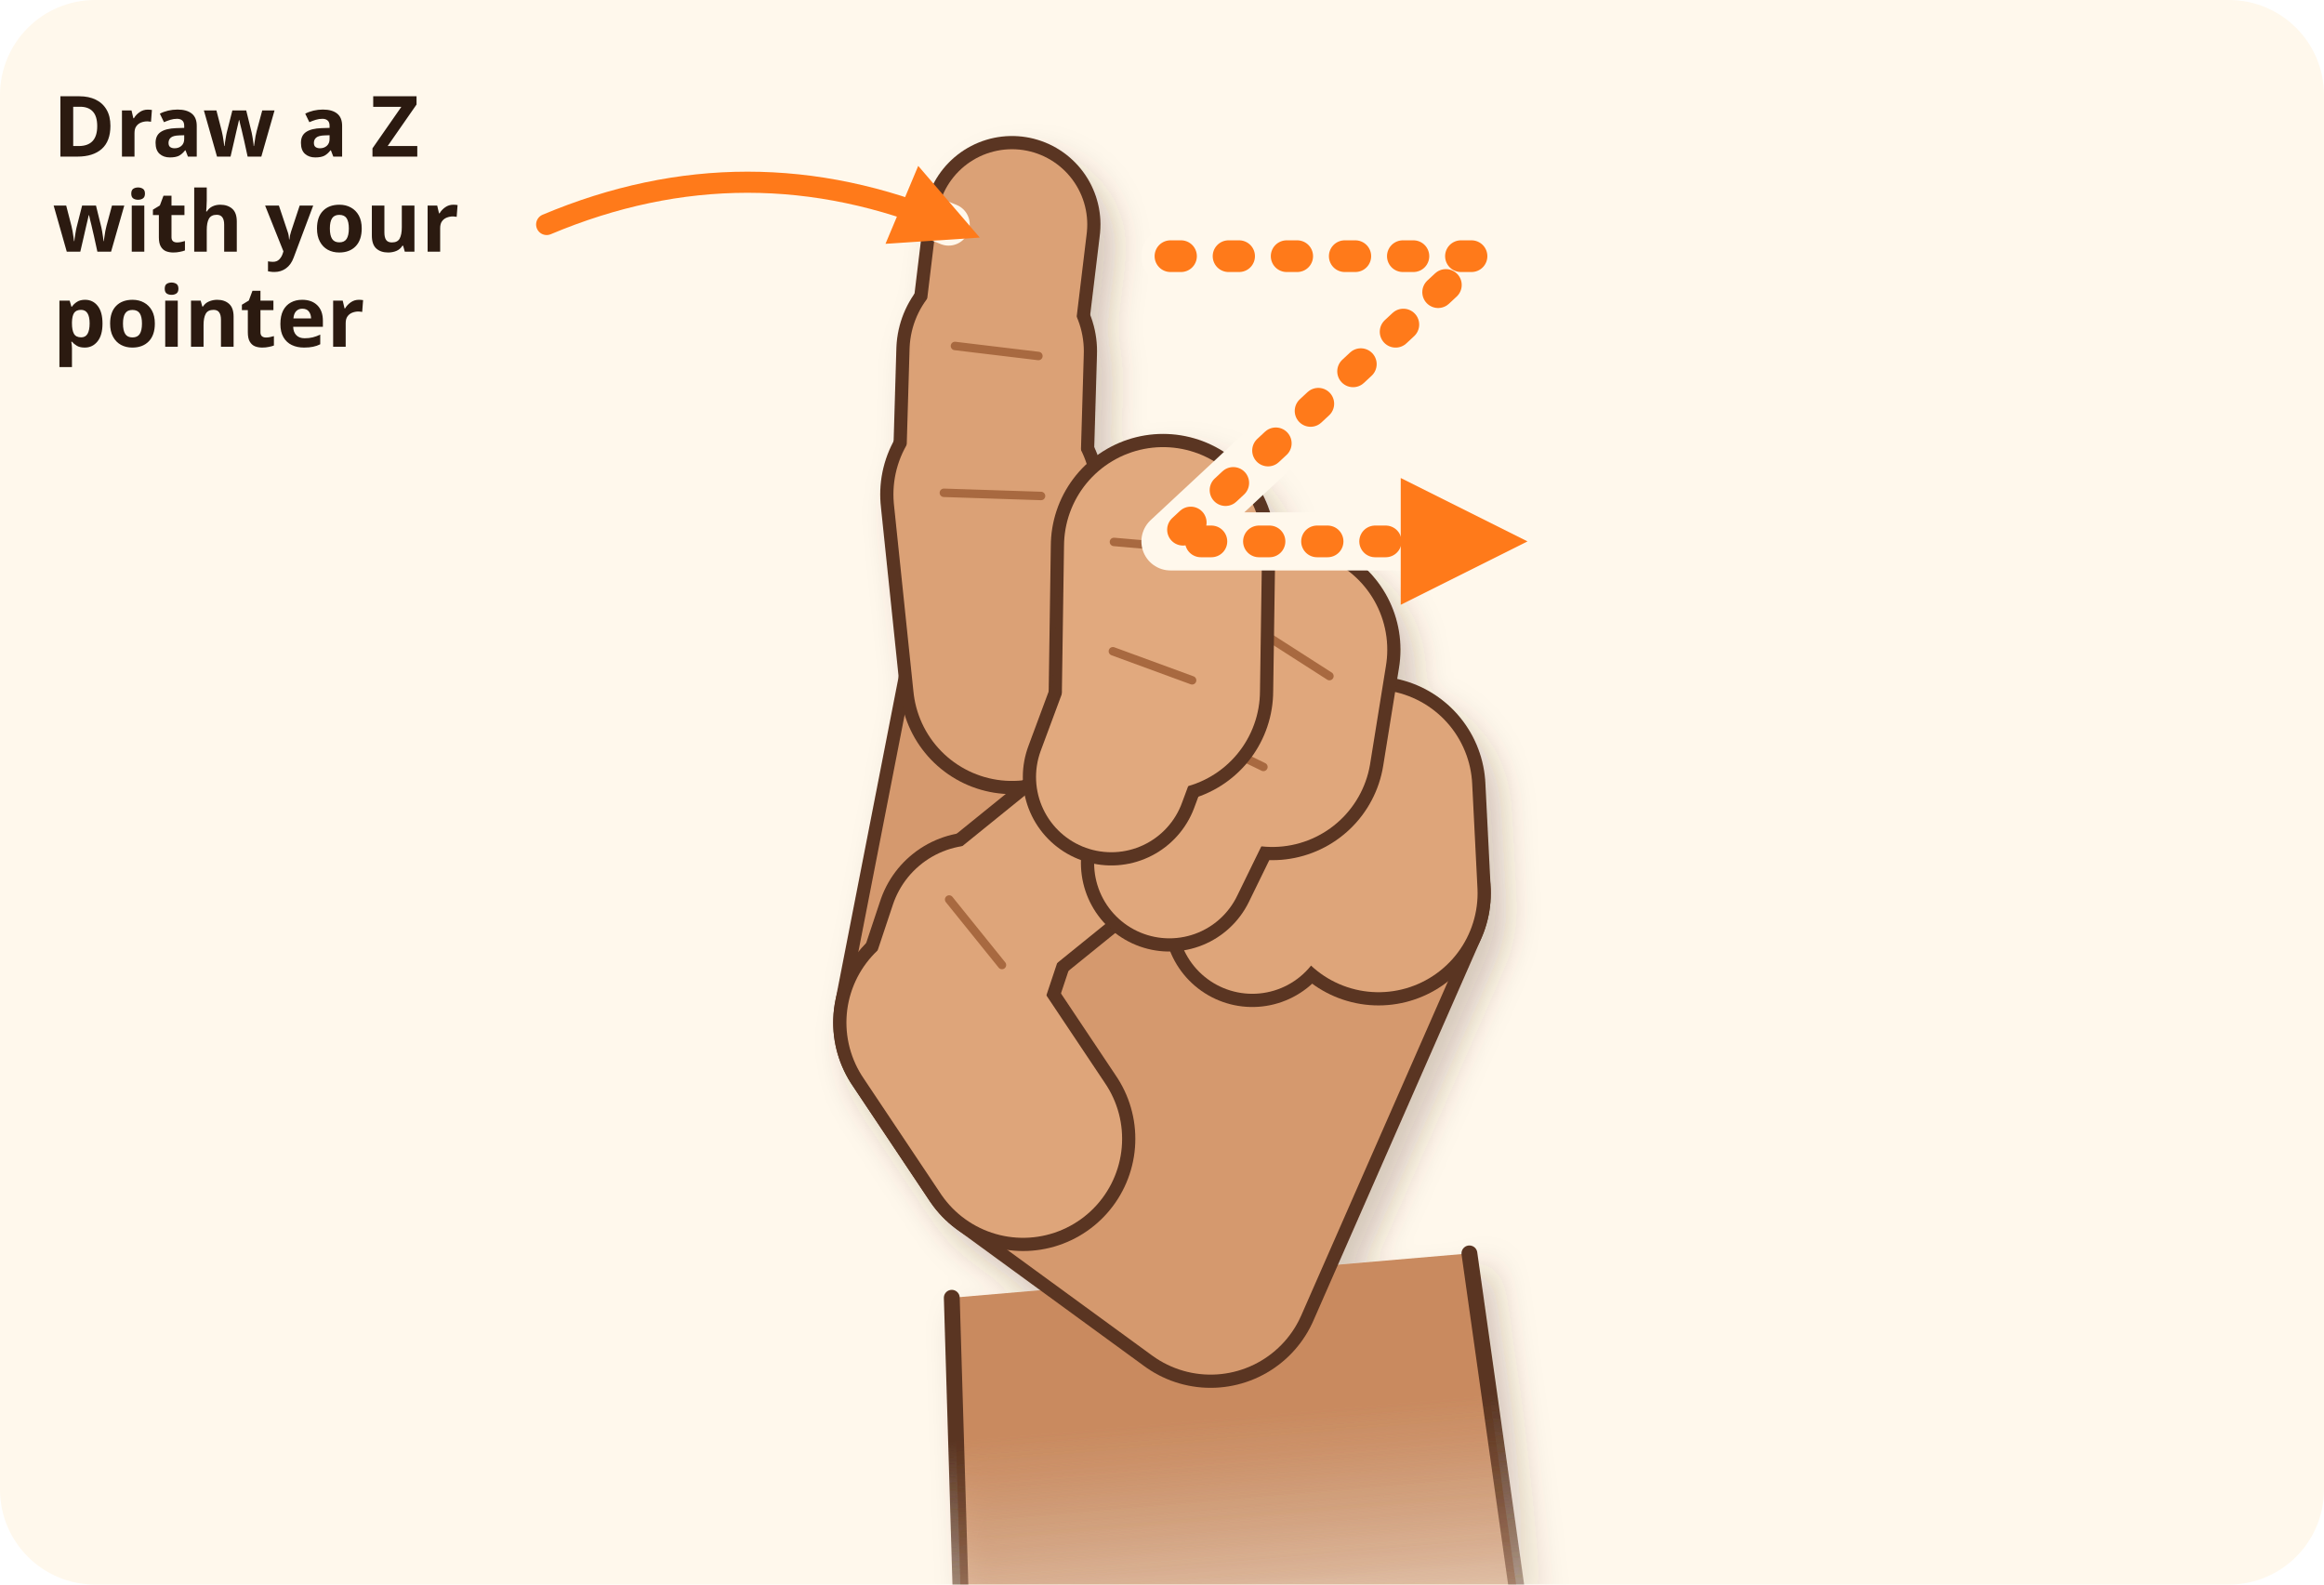
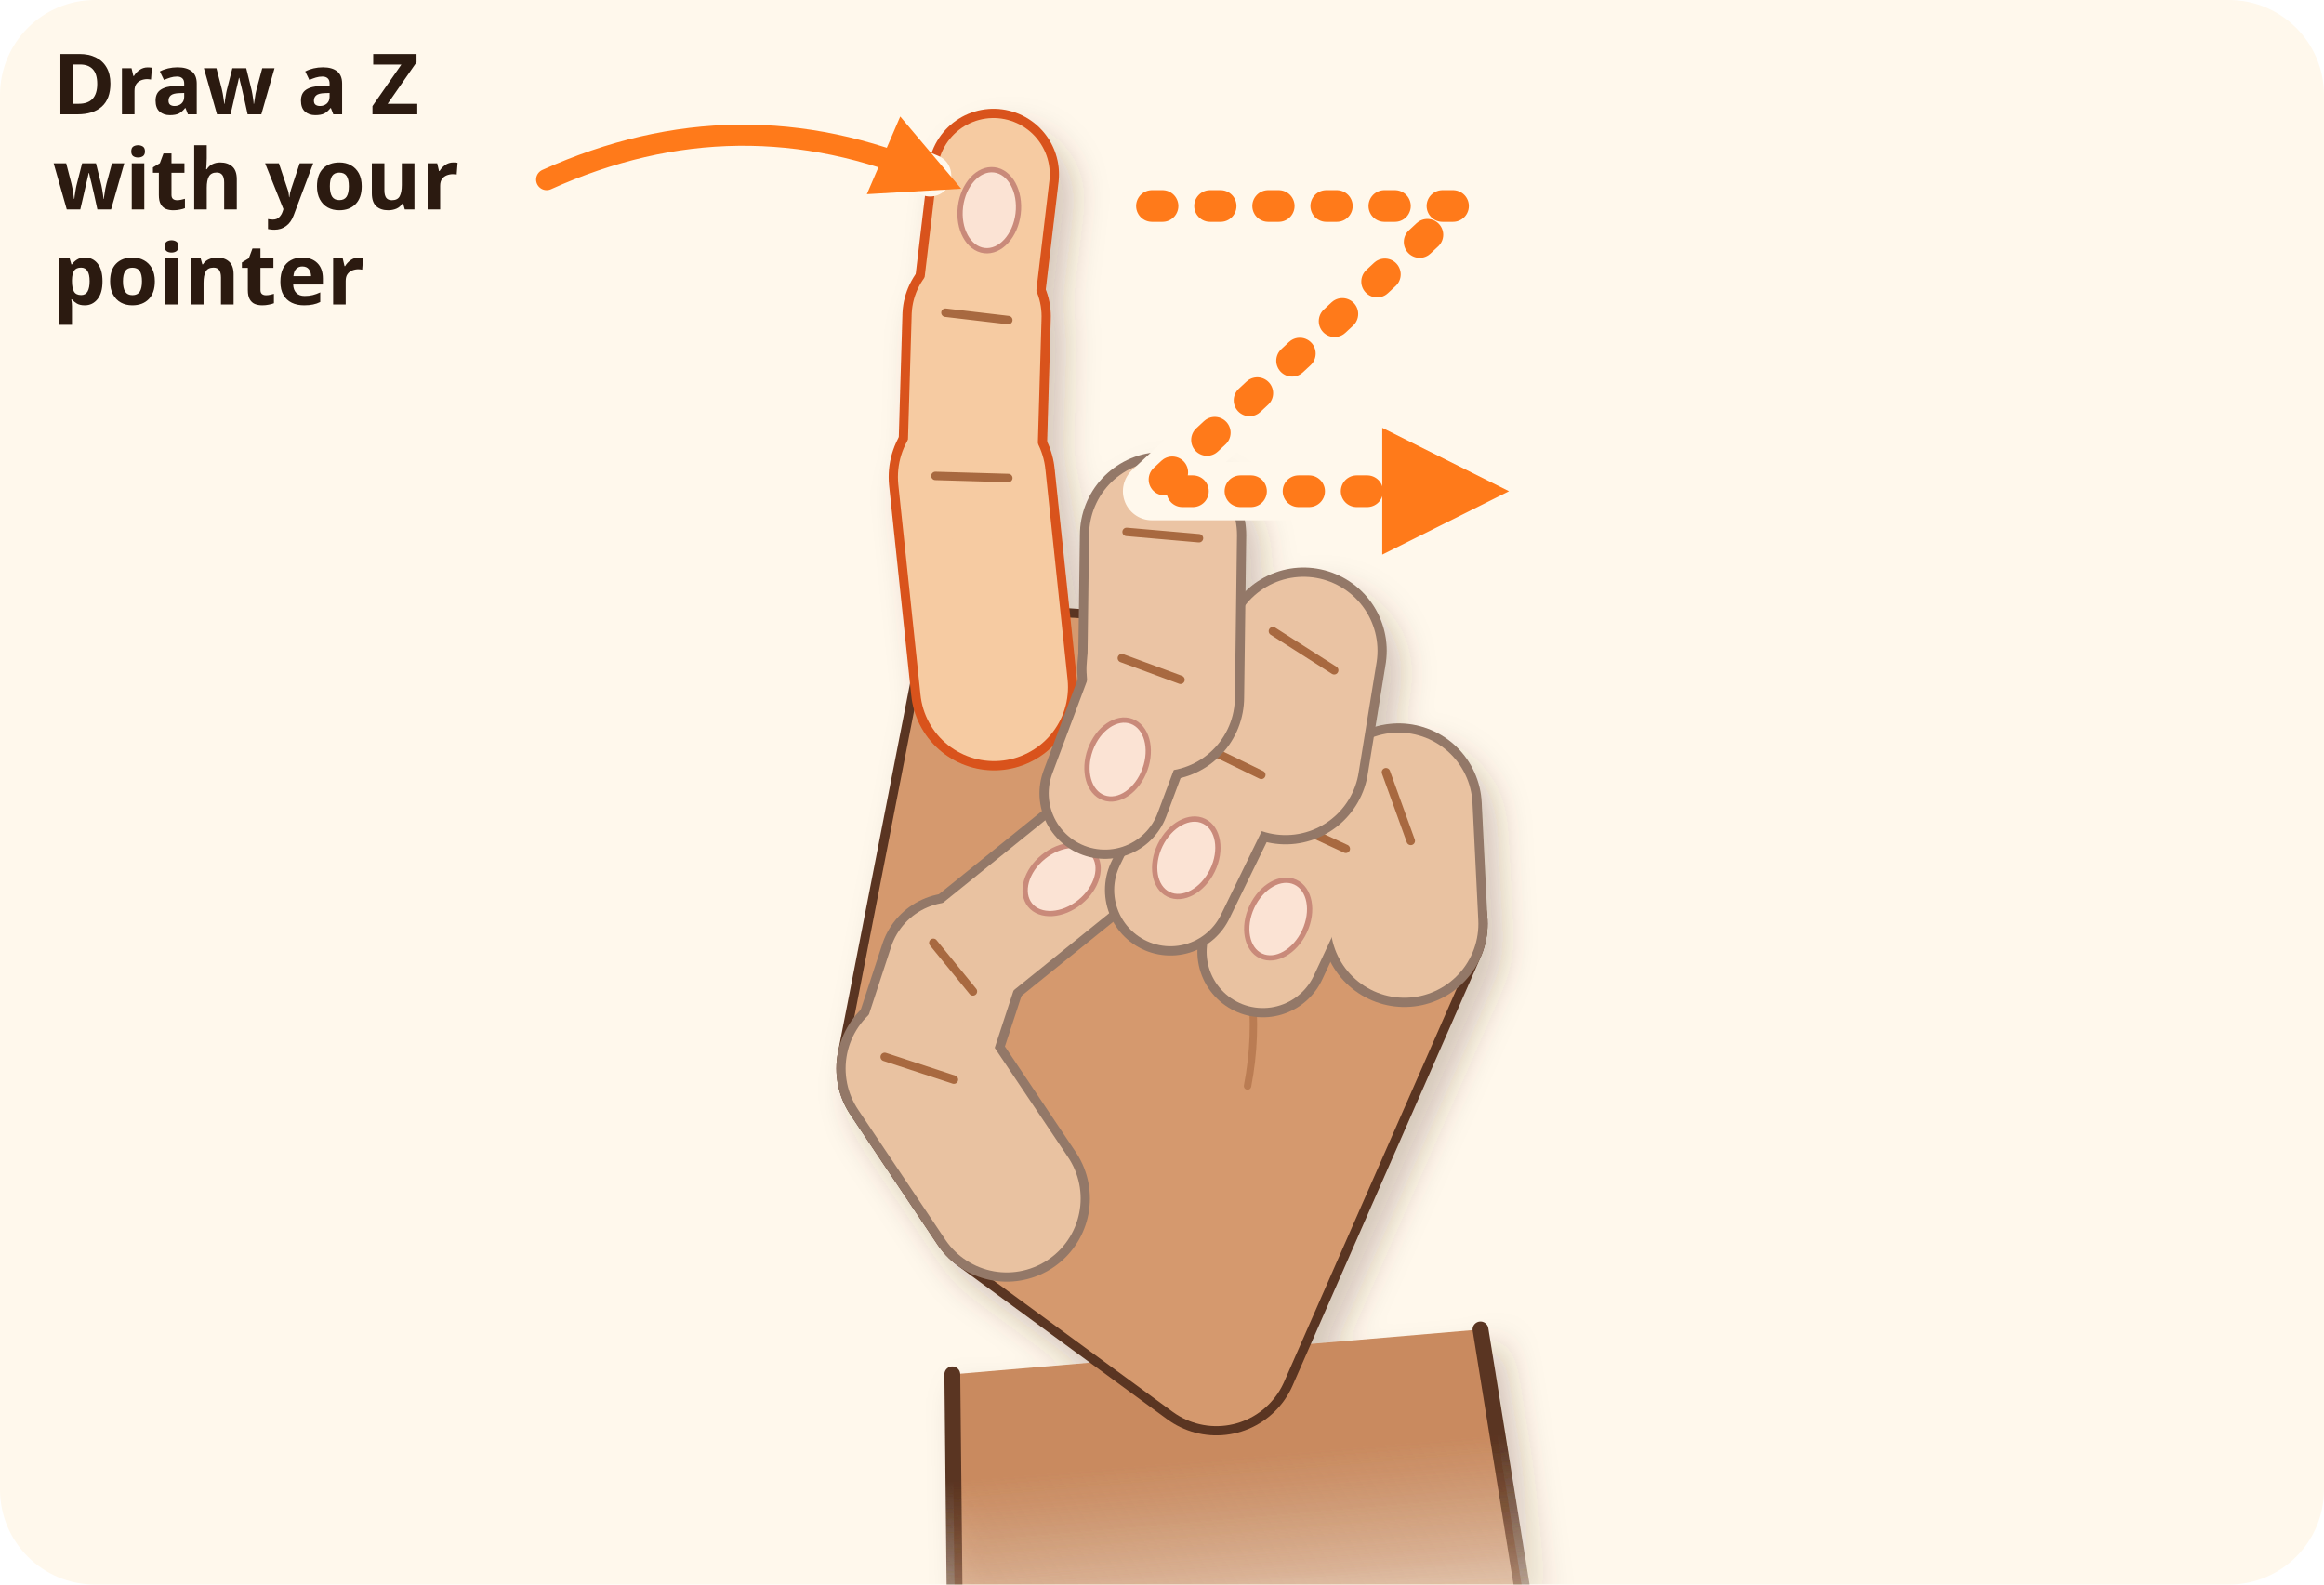
<svg xmlns="http://www.w3.org/2000/svg" viewBox="0 0 440 300" width="440" height="300" role="img">
  <defs>
    <marker id="head" viewBox="0 0 10 10" refX="6" refY="5" markerWidth="4" markerHeight="4" orient="auto">
      <path d="M0,0 L10,5 L0,10 z" fill="#ff7a1a" />
    </marker>
    <filter id="shadow" filterUnits="userSpaceOnUse" x="0" y="0" width="440" height="300">
      <feDropShadow dx="3" dy="4" stdDeviation="3" flood-color="#5a3420" flood-opacity="0.25" />
    </filter>
    <clipPath id="card">
      <rect width="440" height="300" rx="18" />
    </clipPath>
  </defs>
  <rect width="440" height="300" rx="18" fill="#fff8ec" />
  <g clip-path="url(#card)">
    <g stroke-linecap="round" stroke-linejoin="round" filter="url(#shadow)">
      <defs>
-         <linearGradient id="arm" gradientUnits="userSpaceOnUse" x1="229.2" y1="241.5" x2="236.9" y2="331.2">
+         <linearGradient id="arm" gradientUnits="userSpaceOnUse" x1="230.3" y1="256.0" x2="236.0" y2="322.9">
          <stop offset="0.3" stop-color="#c98a5f" />
          <stop offset="1" stop-color="#c98a5f" stop-opacity="0" />
        </linearGradient>
-         <linearGradient id="arm-edge" gradientUnits="userSpaceOnUse" x1="229.2" y1="241.5" x2="236.9" y2="331.2">
+         <linearGradient id="arm-edge" gradientUnits="userSpaceOnUse" x1="230.3" y1="256.0" x2="236.0" y2="322.9">
          <stop offset="0.3" stop-color="#5a3420" />
          <stop offset="1" stop-color="#5a3420" stop-opacity="0" />
        </linearGradient>
      </defs>
-       <polygon points="180.2,245.7 182.9,335.8 290.8,326.6 278.2,237.3" fill="url(#arm)" />
-       <polyline points="180.2,245.7 182.9,335.8" fill="none" stroke="url(#arm-edge)" stroke-width="3" />
-       <polyline points="278.2,237.3 290.8,326.6" fill="none" stroke="url(#arm-edge)" stroke-width="3" />
-       <polygon points="229.2,241.5 193.7,215.6 179.0,193.6 191.6,129.1 219.8,130.8 240.9,141.6 261.0,169.1" fill="#d5996e" stroke="#5a3420" stroke-width="42.5" />
-       <polygon points="229.2,241.5 193.7,215.6 179.0,193.6 191.6,129.1 219.8,130.8 240.9,141.6 261.0,169.1" fill="#d5996e" stroke="#d5996e" stroke-width="37.5" />
-       <line x1="191.6" y1="129.1" x2="187.9" y2="93.6" stroke="#5a3420" stroke-width="42.5" />
-       <line x1="187.9" y1="93.6" x2="188.7" y2="66.5" stroke="#5a3420" stroke-width="38.0" />
-       <line x1="188.7" y1="66.5" x2="191.6" y2="42.5" stroke="#5a3420" stroke-width="33.5" />
-       <line x1="191.6" y1="129.1" x2="187.9" y2="93.6" stroke="#dba176" stroke-width="37.5" />
-       <line x1="187.9" y1="93.6" x2="188.7" y2="66.5" stroke="#dba176" stroke-width="33.0" />
-       <line x1="188.7" y1="66.5" x2="191.6" y2="42.5" stroke="#dba176" stroke-width="28.5" />
-       <line x1="197.1" y1="93.9" x2="178.7" y2="93.3" stroke="#a8693f" stroke-width="1.6" />
-       <line x1="196.6" y1="67.4" x2="180.8" y2="65.5" stroke="#a8693f" stroke-width="1.6" />
-       <line x1="261.0" y1="169.1" x2="260.0" y2="149.3" stroke="#5a3420" stroke-width="42.5" />
-       <line x1="260.0" y1="149.3" x2="246.3" y2="154.3" stroke="#5a3420" stroke-width="38.0" />
-       <line x1="246.3" y1="154.3" x2="237.1" y2="173.9" stroke="#5a3420" stroke-width="33.5" />
-       <line x1="261.0" y1="169.1" x2="260.0" y2="149.3" stroke="#dea57a" stroke-width="37.5" />
-       <line x1="260.0" y1="149.3" x2="246.3" y2="154.3" stroke="#dea57a" stroke-width="33.0" />
-       <line x1="246.3" y1="154.3" x2="237.1" y2="173.9" stroke="#dea57a" stroke-width="28.5" />
-       <line x1="239.0" y1="150.9" x2="253.5" y2="157.6" stroke="#a8693f" stroke-width="1.6" />
-       <line x1="193.7" y1="215.6" x2="179.0" y2="193.6" stroke="#5a3420" stroke-width="42.5" />
-       <line x1="179.0" y1="193.6" x2="184.7" y2="176.5" stroke="#5a3420" stroke-width="38.0" />
-       <line x1="184.7" y1="176.5" x2="207.8" y2="157.8" stroke="#5a3420" stroke-width="33.5" />
-       <line x1="193.7" y1="215.6" x2="179.0" y2="193.6" stroke="#dea57a" stroke-width="37.5" />
-       <line x1="179.0" y1="193.6" x2="184.7" y2="176.5" stroke="#dea57a" stroke-width="33.0" />
-       <line x1="184.7" y1="176.5" x2="207.8" y2="157.8" stroke="#dea57a" stroke-width="28.5" />
-       <line x1="189.7" y1="182.7" x2="179.7" y2="170.3" stroke="#a8693f" stroke-width="1.6" />
-       <line x1="240.9" y1="141.6" x2="243.9" y2="123.0" stroke="#5a3420" stroke-width="42.5" />
-       <line x1="243.9" y1="123.0" x2="232.0" y2="141.7" stroke="#5a3420" stroke-width="38.0" />
-       <line x1="232.0" y1="141.7" x2="221.4" y2="163.4" stroke="#5a3420" stroke-width="33.5" />
-       <line x1="240.9" y1="141.6" x2="243.9" y2="123.0" stroke="#e0a77c" stroke-width="37.5" />
-       <line x1="243.9" y1="123.0" x2="232.0" y2="141.7" stroke="#e0a77c" stroke-width="33.0" />
-       <line x1="232.0" y1="141.7" x2="221.4" y2="163.4" stroke="#e0a77c" stroke-width="28.5" />
-       <line x1="236.1" y1="118.0" x2="251.7" y2="128.0" stroke="#a8693f" stroke-width="1.6" />
-       <line x1="224.8" y1="138.2" x2="239.2" y2="145.2" stroke="#a8693f" stroke-width="1.6" />
-       <line x1="219.8" y1="130.8" x2="220.2" y2="103.4" stroke="#5a3420" stroke-width="42.5" />
-       <line x1="220.2" y1="103.4" x2="218.2" y2="126.1" stroke="#5a3420" stroke-width="38.0" />
-       <line x1="218.2" y1="126.1" x2="210.4" y2="147.1" stroke="#5a3420" stroke-width="33.5" />
-       <line x1="219.8" y1="130.8" x2="220.2" y2="103.4" stroke="#e1a97e" stroke-width="37.5" />
-       <line x1="220.2" y1="103.4" x2="218.2" y2="126.1" stroke="#e1a97e" stroke-width="33.0" />
-       <line x1="218.2" y1="126.1" x2="210.4" y2="147.1" stroke="#e1a97e" stroke-width="28.5" />
-       <line x1="210.9" y1="102.6" x2="229.4" y2="104.2" stroke="#a8693f" stroke-width="1.6" />
-       <line x1="210.7" y1="123.3" x2="225.7" y2="128.8" stroke="#a8693f" stroke-width="1.6" />
+       <polygon points="180.3,260.2 181.0,327.6 291.0,318.2 280.3,251.7" fill="url(#arm)" />
+       <polyline points="180.3,260.2 181.0,327.6" fill="none" stroke="url(#arm-edge)" stroke-width="3" />
+       <polyline points="280.3,251.7 291.0,318.2" fill="none" stroke="url(#arm-edge)" stroke-width="3" />
+       <polygon points="230.3,256.0 190.6,226.9 174.1,202.3 188.2,130.1 219.8,132.0 243.4,144.1 265.9,174.9" fill="#d5996e" stroke="#5a3420" stroke-width="31.5" />
+       <polygon points="230.3,256.0 190.6,226.9 174.1,202.3 188.2,130.1 219.8,132.0 243.4,144.1 265.9,174.9" fill="#d5996e" stroke="#d5996e" stroke-width="28.0" />
+       <path d="M 204.0,131.0 Q 243.4,168.3 236.2,205.6" fill="none" stroke="#a8693f" stroke-width="1.4" opacity="0.6" />
+       <line x1="188.2" y1="130.1" x2="184.0" y2="90.3" stroke="#d9531a" stroke-width="31.5" />
+       <line x1="184.0" y1="90.3" x2="184.9" y2="59.9" stroke="#d9531a" stroke-width="28.1" />
+       <line x1="184.9" y1="59.9" x2="188.1" y2="33.0" stroke="#d9531a" stroke-width="24.8" />
+       <line x1="188.2" y1="130.1" x2="184.0" y2="90.3" stroke="#f6cba2" stroke-width="28.0" />
+       <line x1="184.0" y1="90.3" x2="184.9" y2="59.9" stroke="#f6cba2" stroke-width="24.6" />
+       <line x1="184.9" y1="59.9" x2="188.1" y2="33.0" stroke="#f6cba2" stroke-width="21.3" />
+       <ellipse cx="187.3" cy="39.8" rx="7.7" ry="5.5" transform="rotate(-83 187.3 39.8)" fill="#fbe3d4" stroke="#c98a7a" stroke-width="1" />
+       <line x1="190.9" y1="90.5" x2="177.1" y2="90.1" stroke="#a8693f" stroke-width="1.6" />
+       <line x1="190.9" y1="60.6" x2="179.0" y2="59.2" stroke="#a8693f" stroke-width="1.6" />
+       <line x1="265.9" y1="174.9" x2="264.8" y2="152.7" stroke="#937867" stroke-width="31.5" />
+       <line x1="264.8" y1="152.7" x2="249.4" y2="158.2" stroke="#937867" stroke-width="28.1" />
+       <line x1="249.4" y1="158.2" x2="239.1" y2="180.2" stroke="#937867" stroke-width="24.8" />
+       <line x1="265.9" y1="174.9" x2="264.8" y2="152.7" stroke="#e9c2a1" stroke-width="28.0" />
+       <line x1="264.8" y1="152.7" x2="249.4" y2="158.2" stroke="#e9c2a1" stroke-width="24.6" />
+       <line x1="249.4" y1="158.2" x2="239.1" y2="180.2" stroke="#e9c2a1" stroke-width="21.3" />
+       <ellipse cx="242.0" cy="174.0" rx="7.7" ry="5.5" transform="rotate(115 242.0 174.0)" fill="#fbe3d4" stroke="#c98a7a" stroke-width="1" />
+       <line x1="262.4" y1="146.2" x2="267.1" y2="159.2" stroke="#a8693f" stroke-width="1.6" />
+       <line x1="244.0" y1="155.7" x2="254.8" y2="160.7" stroke="#a8693f" stroke-width="1.6" />
+       <line x1="190.6" y1="226.9" x2="174.1" y2="202.3" stroke="#937867" stroke-width="31.5" />
+       <line x1="174.1" y1="202.3" x2="180.4" y2="183.1" stroke="#937867" stroke-width="28.1" />
+       <line x1="180.4" y1="183.1" x2="206.3" y2="162.2" stroke="#937867" stroke-width="24.8" />
+       <line x1="190.6" y1="226.9" x2="174.1" y2="202.3" stroke="#e9c2a1" stroke-width="28.0" />
+       <line x1="174.1" y1="202.3" x2="180.4" y2="183.1" stroke="#e9c2a1" stroke-width="24.6" />
+       <line x1="180.4" y1="183.1" x2="206.3" y2="162.2" stroke="#e9c2a1" stroke-width="21.3" />
+       <ellipse cx="201.0" cy="166.5" rx="7.7" ry="5.5" transform="rotate(-39 201.0 166.5)" fill="#fbe3d4" stroke="#c98a7a" stroke-width="1" />
+       <line x1="180.6" y1="204.4" x2="167.5" y2="200.1" stroke="#a8693f" stroke-width="1.6" />
+       <line x1="184.2" y1="187.7" x2="176.7" y2="178.5" stroke="#a8693f" stroke-width="1.6" />
+       <line x1="243.4" y1="144.1" x2="246.8" y2="123.2" stroke="#937867" stroke-width="31.5" />
+       <line x1="246.8" y1="123.2" x2="233.5" y2="144.1" stroke="#937867" stroke-width="28.1" />
+       <line x1="233.5" y1="144.1" x2="221.6" y2="168.5" stroke="#937867" stroke-width="24.8" />
+       <line x1="243.4" y1="144.1" x2="246.8" y2="123.2" stroke="#eac3a3" stroke-width="28.0" />
+       <line x1="246.8" y1="123.2" x2="233.5" y2="144.1" stroke="#eac3a3" stroke-width="24.6" />
+       <line x1="233.5" y1="144.1" x2="221.6" y2="168.5" stroke="#eac3a3" stroke-width="21.3" />
+       <ellipse cx="224.6" cy="162.4" rx="7.7" ry="5.5" transform="rotate(116 224.6 162.4)" fill="#fbe3d4" stroke="#c98a7a" stroke-width="1" />
+       <line x1="241.0" y1="119.5" x2="252.6" y2="126.9" stroke="#a8693f" stroke-width="1.6" />
+       <line x1="228.1" y1="141.5" x2="238.8" y2="146.7" stroke="#a8693f" stroke-width="1.6" />
+       <line x1="219.8" y1="132.0" x2="220.2" y2="101.3" stroke="#937867" stroke-width="31.5" />
+       <line x1="220.2" y1="101.3" x2="218.0" y2="126.7" stroke="#937867" stroke-width="28.1" />
+       <line x1="218.0" y1="126.7" x2="209.2" y2="150.2" stroke="#937867" stroke-width="24.8" />
+       <line x1="219.8" y1="132.0" x2="220.2" y2="101.3" stroke="#ebc4a4" stroke-width="28.0" />
+       <line x1="220.2" y1="101.3" x2="218.0" y2="126.7" stroke="#ebc4a4" stroke-width="24.6" />
+       <line x1="218.0" y1="126.7" x2="209.2" y2="150.2" stroke="#ebc4a4" stroke-width="21.3" />
+       <ellipse cx="211.6" cy="143.8" rx="7.7" ry="5.5" transform="rotate(110 211.6 143.8)" fill="#fbe3d4" stroke="#c98a7a" stroke-width="1" />
+       <line x1="213.3" y1="100.7" x2="227.0" y2="101.9" stroke="#a8693f" stroke-width="1.6" />
+       <line x1="212.4" y1="124.6" x2="223.5" y2="128.7" stroke="#a8693f" stroke-width="1.6" />
    </g>
    <text text-anchor="start" dominant-baseline="middle" font-family="system-ui, sans-serif" font-size="16" font-weight="700" fill="#2b1a10" stroke="#fff8ec" stroke-width="4" paint-order="stroke">
-       <tspan x="10" y="24">Draw a Z</tspan>
-       <tspan x="10" y="42">with your</tspan>
-       <tspan x="10" y="60">pointer</tspan>
+       <tspan x="10" y="16">Draw a Z</tspan>
+       <tspan x="10" y="34">with your</tspan>
+       <tspan x="10" y="52">pointer</tspan>
    </text>
-     <path d="M 103.5,42.5 Q 141.5,26.5 179.6,42.5" fill="none" stroke="#fff8ec" stroke-width="8" stroke-linecap="round" />
-     <path d="M 103.5,42.5 Q 141.5,26.5 179.6,42.5" fill="none" stroke="#ff7a1a" stroke-width="4" stroke-linecap="round" marker-end="url(#head)" />
-     <path d="M 221.6,48.5 L 279.6,48.5 L 221.6,102.5 L 279.6,102.5" fill="none" stroke="#fff8ec" stroke-width="11" stroke-linecap="round" stroke-linejoin="round" />
-     <path d="M 221.6,48.5 L 279.6,48.5 L 221.6,102.5 L 279.6,102.5" fill="none" stroke="#ff7a1a" stroke-width="6" stroke-linecap="round" stroke-linejoin="round" stroke-dasharray="2 9" marker-end="url(#head)" />
+     <path d="M 103.5,34.0 Q 139.8,17.6 176.1,33.2" fill="none" stroke="#fff8ec" stroke-width="8" stroke-linecap="round" />
+     <path d="M 103.5,34.0 Q 139.8,17.6 176.1,33.2" fill="none" stroke="#ff7a1a" stroke-width="4" stroke-linecap="round" marker-end="url(#head)" />
+     <path d="M 218.1,39.0 L 276.1,39.0 L 218.1,93.0 L 276.1,93.0" fill="none" stroke="#fff8ec" stroke-width="11" stroke-linecap="round" stroke-linejoin="round" />
+     <path d="M 218.1,39.0 L 276.1,39.0 L 218.1,93.0 L 276.1,93.0" fill="none" stroke="#ff7a1a" stroke-width="6" stroke-linecap="round" stroke-linejoin="round" stroke-dasharray="2 9" marker-end="url(#head)" />
  </g>
</svg>
